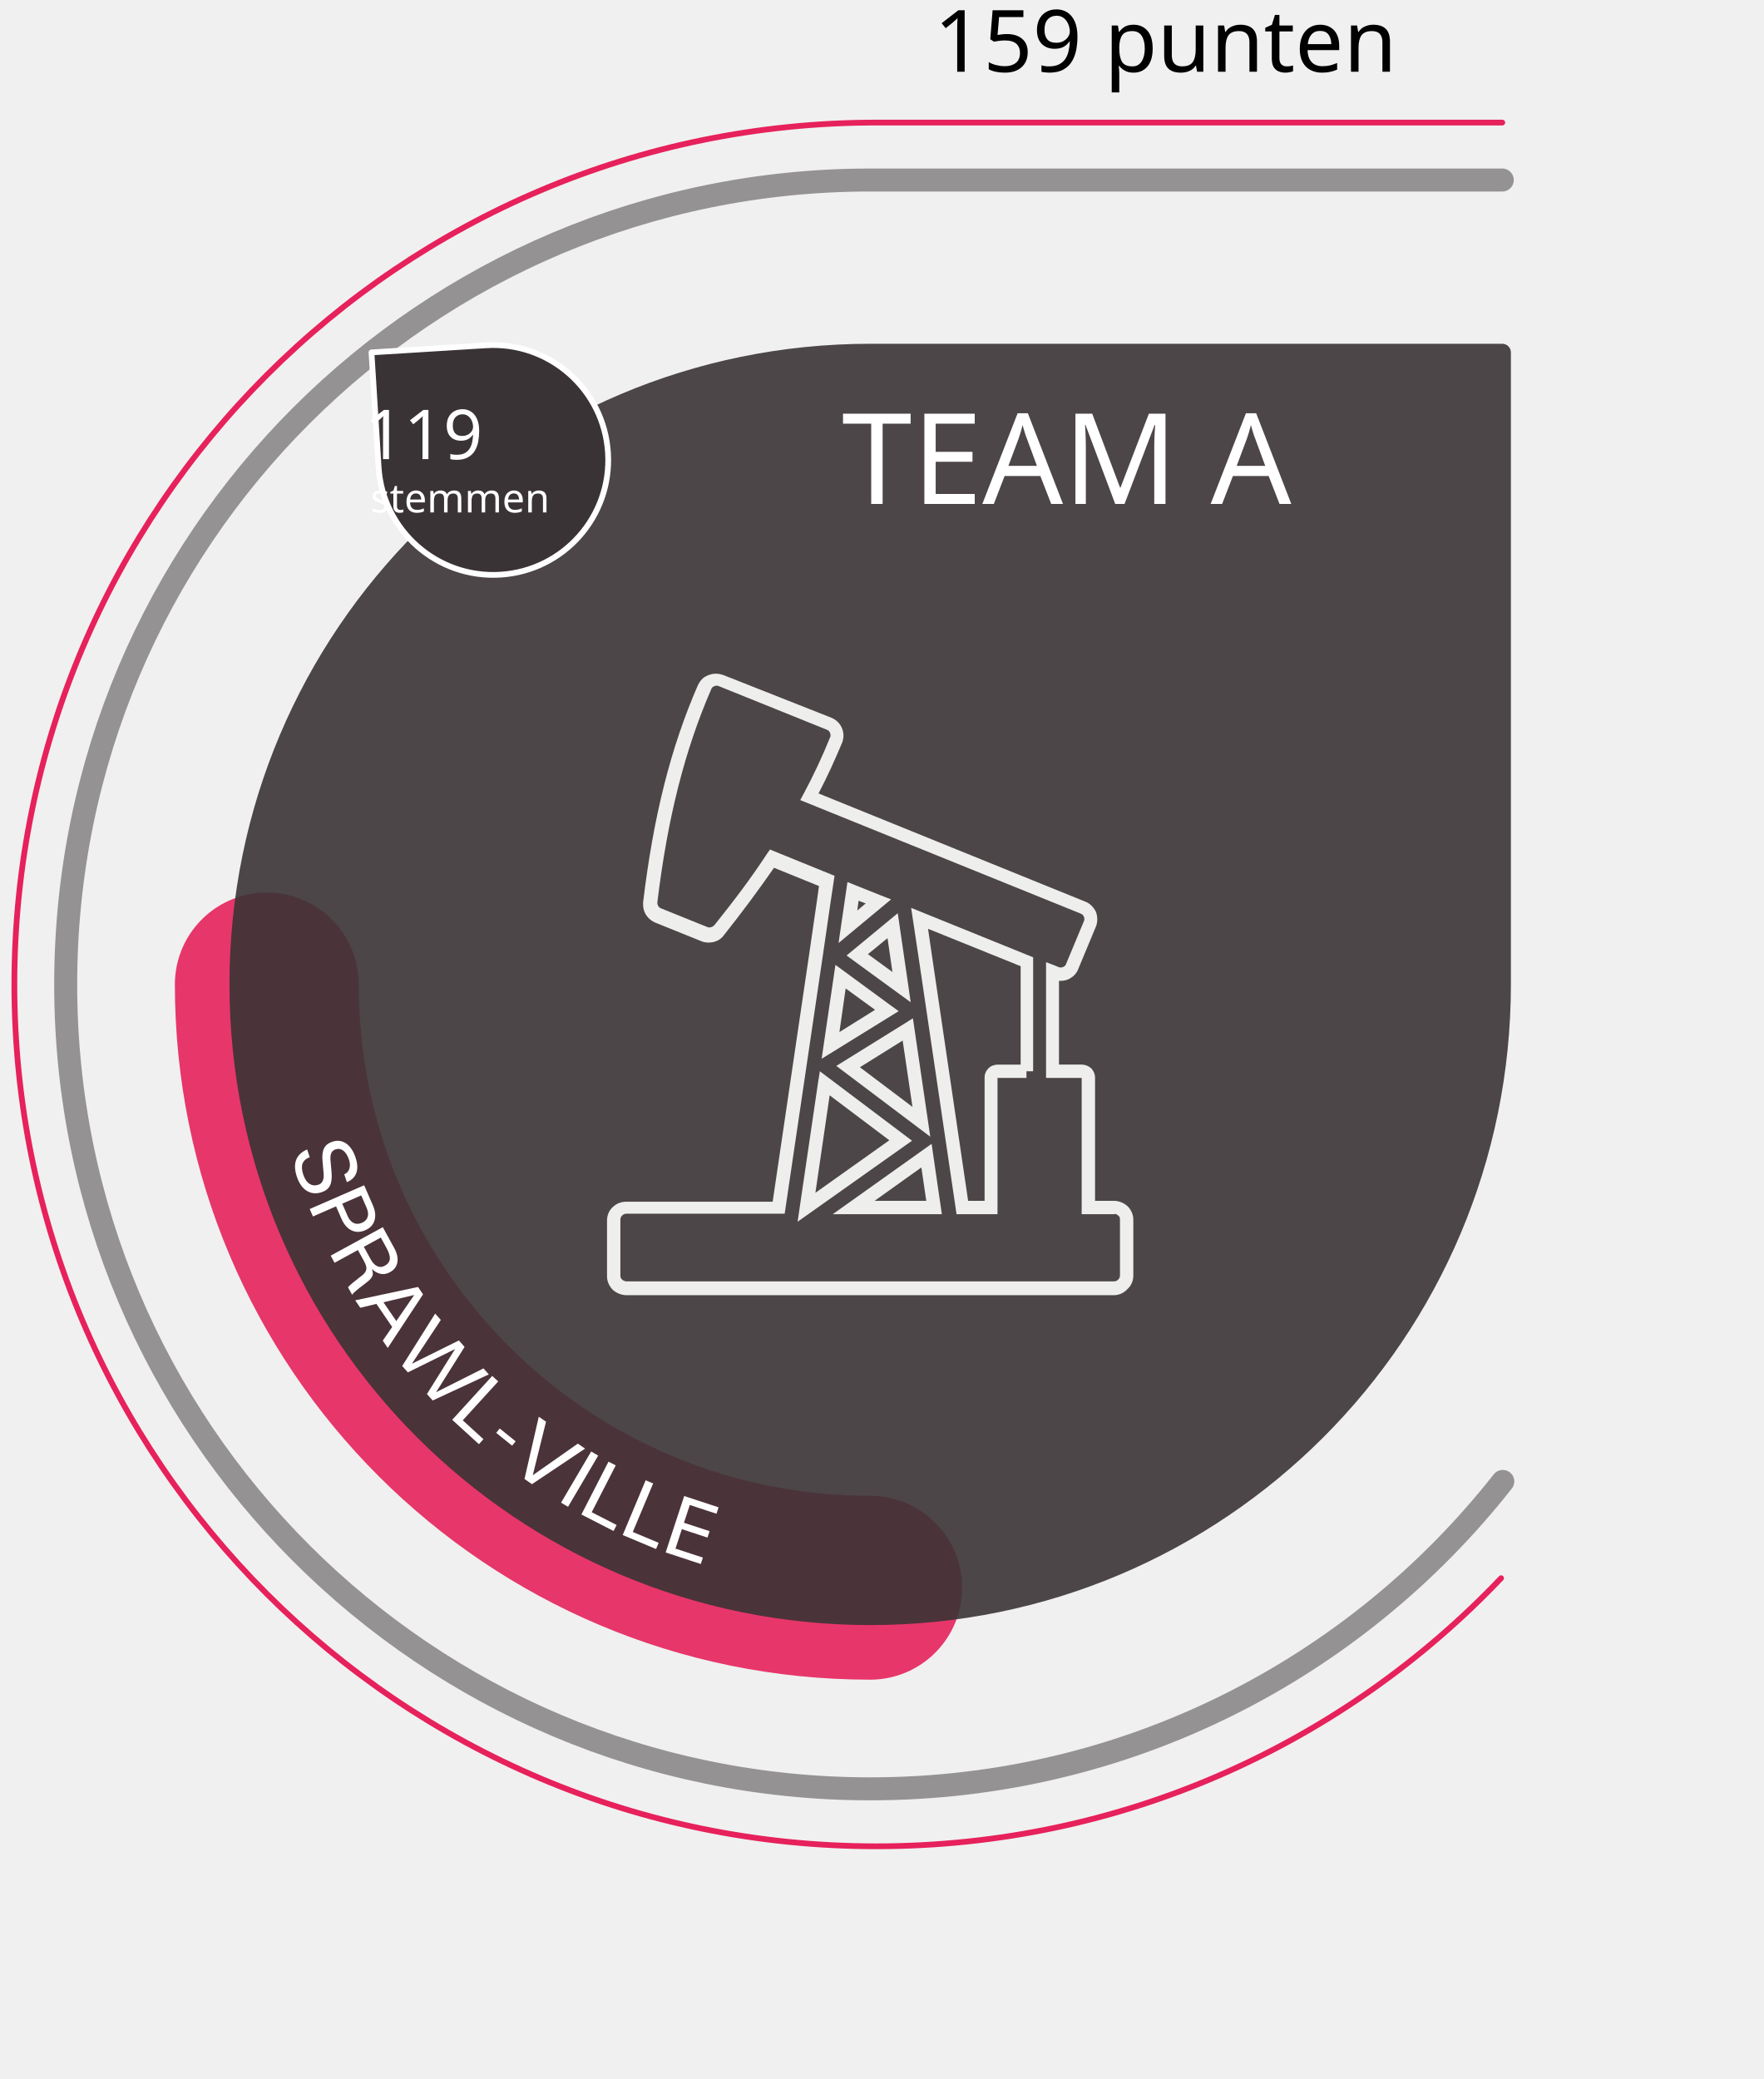
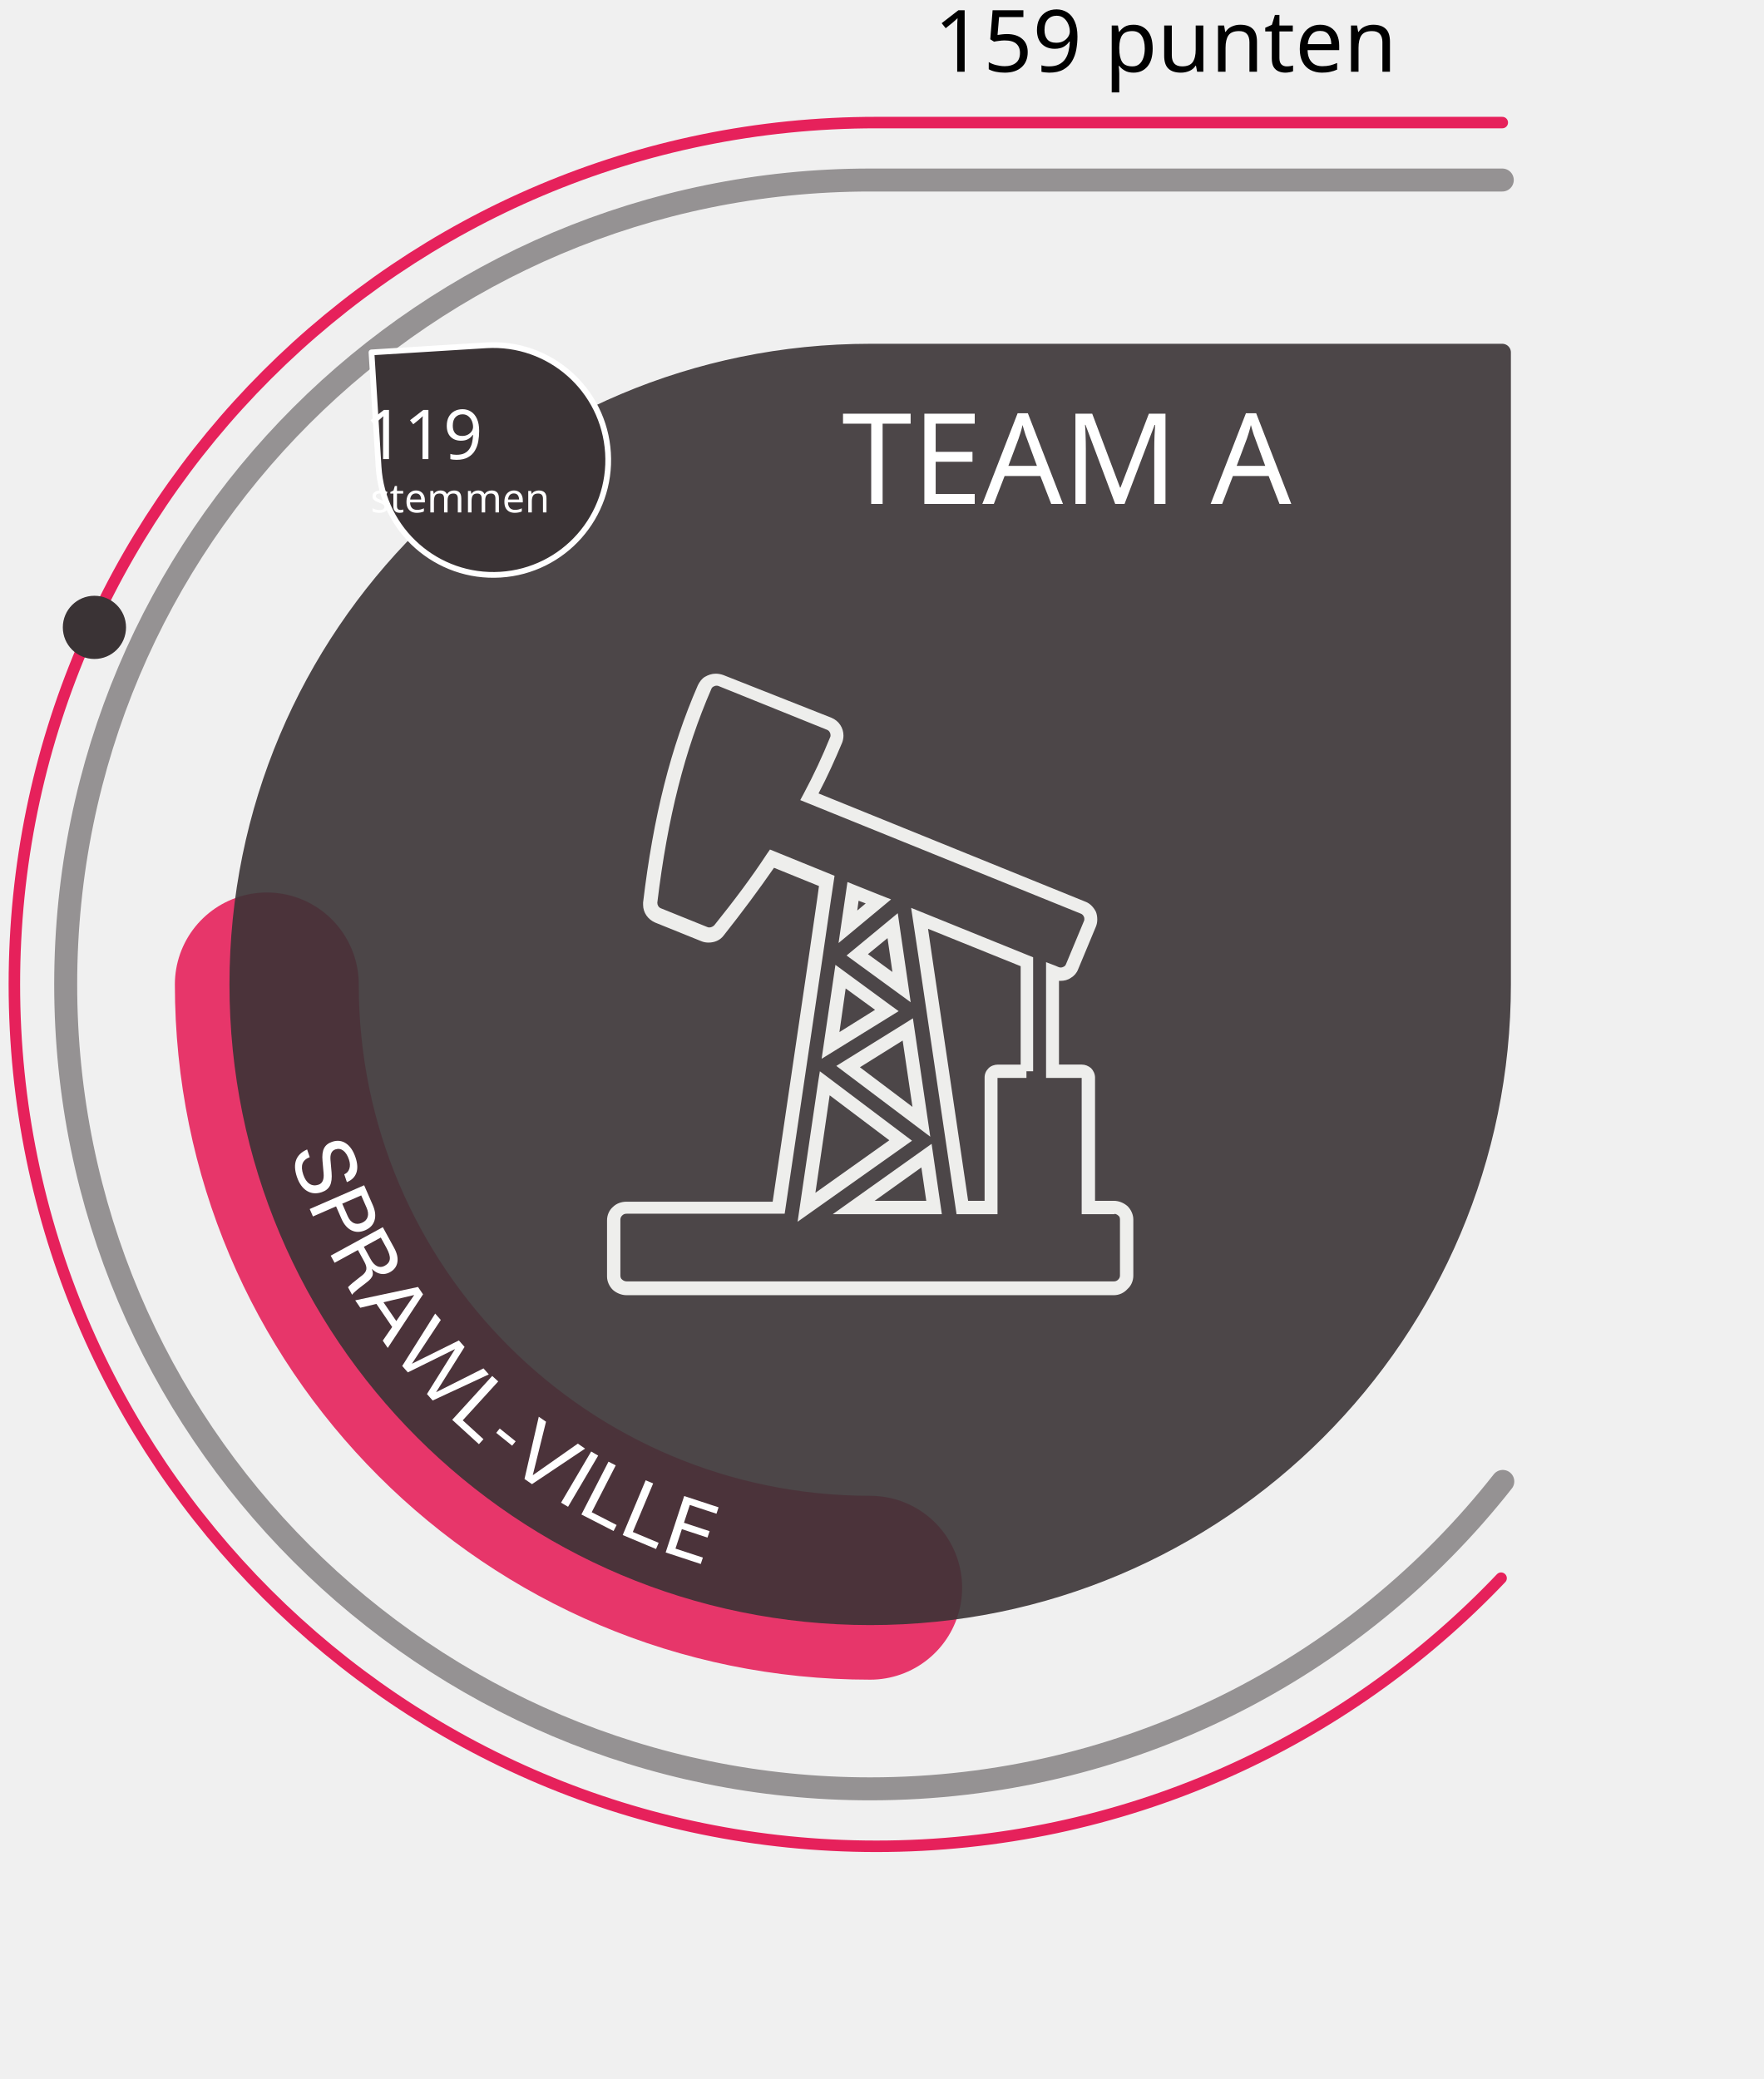
<svg xmlns="http://www.w3.org/2000/svg" version="1.1" width="306.932" height="361.833" viewBox="0 0 306.932 361.833" id="svg2">
  <defs id="defs4" />
  <g transform="translate(-88.56777,-571.0296)" id="layer1">
-     <path d="m 350.089,828.861 c -25.634,32.579 -65.418,53.501 -110.089,53.501 -77.32,0 -140,-62.68 -140,-140 0,-77.32 62.68,-140 140,-140 46.667,0 63.333,2e-5 110,2e-5" id="path4146" style="opacity:0.5;color:#000000;fill:none;stroke:#3a3335;stroke-width:4;stroke-linecap:round;stroke-linejoin:round;stroke-miterlimit:4;stroke-opacity:1;stroke-dasharray:none;marker:none;visibility:visible;display:inline;overflow:visible;enable-background:accumulate" />
-     <path d="m 349.793,845.701 c -27.328,28.743 -65.934,46.661 -108.725,46.661 -82.843,0 -150,-67.157 -150,-150 0,-82.843 67.157,-150 150,-150 L 350,592.362" id="path4148" style="color:#000000;fill:#000000;fill-opacity:0;stroke:#e6215b;stroke-width:1;stroke-linecap:round;stroke-linejoin:round;stroke-miterlimit:4;stroke-opacity:1;stroke-dasharray:none;marker:none;visibility:visible;display:inline;overflow:visible;enable-background:accumulate" />
+     <path d="m 350,602.362 c -46.667,0 -63.333,-2e-5 -110,-2e-5 C 162.68,602.362 100,665.042 100,742.362 c 0,77.32 62.68,140 140,140 44.671,0 84.456,-20.922 110.089,-53.501" id="path4146" style="opacity:0.5;color:#000000;fill:none;stroke:#3a3335;stroke-width:4;stroke-linecap:round;stroke-linejoin:round;stroke-miterlimit:4;stroke-opacity:1;stroke-dasharray:none;marker:none;visibility:visible;display:inline;overflow:visible;enable-background:accumulate" />
+     <path d="m 349.793,845.701 c -27.328,28.743 -65.934,46.661 -108.725,46.661 -82.843,0 -150,-67.157 -150,-150 0,-82.843 67.157,-150 150,-150 L 350,592.362" id="path4148" style="color:#000000;fill:#000000;fill-opacity:0;stroke:#e6215b;stroke-width:2;stroke-linecap:round;stroke-linejoin:round;stroke-miterlimit:4;stroke-opacity:1;stroke-dasharray:none;marker:none;visibility:visible;display:inline;overflow:visible;enable-background:accumulate" />
    <path d="m 135,742.362 c 0,57.99 47.01,105 105,105" id="path3772" style="opacity:0.9;color:#000000;fill:none;stroke:#e6215b;stroke-width:32;stroke-linecap:round;stroke-linejoin:round;stroke-miterlimit:4;stroke-opacity:1;stroke-dasharray:none;marker:none;visibility:visible;display:inline;overflow:visible;enable-background:accumulate" />
    <path d="m 350,742.362 c 0,60.751 -49.249,110 -110,110 -60.751,0 -110,-49.249 -110,-110 0,-60.751 49.249,-110 110,-110 32.379,0 80,0 110,0 0,30 0,81.628 0,110 z" id="path4143" style="opacity:0.9;color:#000000;fill:#3a3335;fill-opacity:1;fill-rule:nonzero;stroke:#3a3335;stroke-width:3;stroke-linecap:round;stroke-linejoin:round;stroke-miterlimit:4;stroke-opacity:1;stroke-dasharray:none;marker:none;visibility:visible;display:inline;overflow:visible;enable-background:accumulate" />
    <text x="341.907" y="658.732" id="text2994" xml:space="preserve" style="font-size:22px;font-style:normal;font-variant:normal;font-weight:normal;font-stretch:normal;text-indent:0;text-align:end;text-decoration:none;line-height:125%;letter-spacing:0px;word-spacing:0px;text-transform:none;direction:ltr;block-progression:tb;writing-mode:lr-tb;text-anchor:end;baseline-shift:baseline;color:#000000;fill:#ffffff;fill-opacity:1;fill-rule:nonzero;stroke:none;visibility:visible;display:inline;overflow:visible;enable-background:accumulate;font-family:Univers;-inkscape-font-specification:Univers">
      <tspan x="341.907" y="658.732" id="tspan2996">TEAM A</tspan>
    </text>
+     <path d="m 265.438,1.487 a 5,5 0 1 1 -10,0 5,5 0 1 1 10,0 z" transform="translate(-155.4375,678.732)" id="path3766" style="color:#000000;fill:#3a3335;fill-opacity:1;fill-rule:nonzero;stroke:#3a3335;stroke-width:1;stroke-linecap:round;stroke-linejoin:round;stroke-miterlimit:4;stroke-opacity:1;stroke-dasharray:none;marker:none;visibility:visible;display:inline;overflow:visible;enable-background:accumulate" />
    <text x="351.166" y="583.518" id="text3768" xml:space="preserve" style="font-size:15px;font-style:normal;font-variant:normal;font-weight:normal;font-stretch:normal;text-indent:0;text-align:end;text-decoration:none;line-height:125%;letter-spacing:0px;word-spacing:0px;text-transform:none;direction:ltr;block-progression:tb;writing-mode:lr-tb;text-anchor:end;baseline-shift:baseline;color:#000000;fill:#000000;fill-opacity:1;fill-rule:nonzero;stroke:none;visibility:visible;display:inline;overflow:visible;enable-background:accumulate;font-family:Univers;-inkscape-font-specification:Univers">
      <tspan x="351.166" y="583.518" id="tspan3770">159 punten</tspan>
    </text>
    <g id="text3774" style="font-size:15px;font-style:normal;font-variant:normal;font-weight:normal;font-stretch:normal;text-indent:0;text-align:center;text-decoration:none;line-height:125%;letter-spacing:0px;word-spacing:0px;text-transform:none;direction:ltr;block-progression:tb;writing-mode:lr-tb;text-anchor:middle;baseline-shift:baseline;color:#000000;fill:#ffffff;fill-opacity:1;fill-rule:nonzero;stroke:none;visibility:visible;display:inline;overflow:visible;enable-background:accumulate;font-family:Univers;-inkscape-font-specification:Univers">
      <path d="m 148.476,775.408 0,0 c 0.44,-0.178 0.736,-0.501 0.888,-0.969 0.152,-0.468 0.131,-0.994 -0.064,-1.577 -0.246,-0.736 -0.576,-1.261 -0.989,-1.573 -0.413,-0.312 -0.872,-0.384 -1.377,-0.215 -0.333,0.112 -0.569,0.322 -0.708,0.631 -0.14,0.304 -0.188,0.714 -0.145,1.23 l 0.187,2.131 c 0.084,0.991 -0.007,1.758 -0.273,2.3 -0.268,0.538 -0.747,0.922 -1.437,1.153 -0.963,0.322 -1.828,0.245 -2.595,-0.233 -0.767,-0.477 -1.345,-1.297 -1.734,-2.459 -0.382,-1.144 -0.425,-2.113 -0.127,-2.908 0.298,-0.795 0.936,-1.407 1.915,-1.837 l 0,0 0.451,1.348 0,0 c -0.645,0.241 -1.06,0.609 -1.245,1.104 -0.185,0.494 -0.146,1.135 0.118,1.922 0.254,0.759 0.612,1.292 1.075,1.598 0.463,0.306 0.99,0.36 1.583,0.162 0.343,-0.115 0.587,-0.338 0.734,-0.67 0.148,-0.327 0.197,-0.774 0.147,-1.339 l -0.187,-2.131 c -0.086,-0.95 0.005,-1.685 0.273,-2.208 0.264,-0.521 0.736,-0.895 1.416,-1.122 0.884,-0.296 1.686,-0.201 2.404,0.285 0.718,0.486 1.27,1.303 1.654,2.451 0.352,1.051 0.399,1.943 0.142,2.675 -0.257,0.732 -0.807,1.27 -1.65,1.614 l 0,0 z" id="path3785" />
      <path d="m 142.465,781.45 9.471,-4.135 0,0 0.281,0.644 0,0 1.222,2.799 c 0.436,0.998 0.538,1.886 0.307,2.663 -0.231,0.777 -0.767,1.35 -1.608,1.717 -0.859,0.375 -1.657,0.385 -2.393,0.03 -0.736,-0.355 -1.322,-1.032 -1.757,-2.03 l -0.938,-2.148 0,0 -4.021,1.755 0,0 -0.281,-0.644 -0.284,-0.651 z m 5.66,-0.929 0,0 0.938,2.148 c 0.264,0.604 0.614,1.009 1.05,1.216 0.436,0.206 0.919,0.194 1.447,-0.036 0.519,-0.227 0.849,-0.569 0.99,-1.028 0.141,-0.458 0.079,-0.99 -0.184,-1.594 l -0.938,-2.148 0,0 z" id="path3787" />
      <path d="m 146.118,789.567 9.068,-4.957 0,0 0.337,0.617 0,0 1.637,2.995 c 0.501,0.917 0.688,1.75 0.56,2.498 -0.128,0.749 -0.554,1.321 -1.278,1.717 -0.741,0.405 -1.475,0.442 -2.202,0.11 -0.347,-0.156 -0.674,-0.388 -0.983,-0.698 l 0,0 c 0.175,0.433 0.233,0.788 0.173,1.065 -0.079,0.405 -0.441,0.848 -1.085,1.328 -0.506,0.377 -0.929,0.703 -1.269,0.977 l -0.36,0.289 c -0.248,0.208 -0.437,0.377 -0.567,0.506 -0.13,0.129 -0.231,0.25 -0.303,0.362 l -0.358,-0.656 -0.362,-0.662 c 0.2,-0.215 0.454,-0.453 0.762,-0.713 0.308,-0.26 0.739,-0.603 1.291,-1.027 l 0.348,-0.265 c 0.459,-0.351 0.721,-0.709 0.787,-1.073 0.065,-0.364 -0.048,-0.814 -0.341,-1.349 l -1.117,-2.044 0,0 -4.062,2.22 0,0 -0.337,-0.617 -0.341,-0.623 z m 5.768,-1.542 0,0 1.18,2.159 c 0.333,0.608 0.712,1.013 1.139,1.214 0.427,0.201 0.863,0.179 1.309,-0.064 0.544,-0.297 0.842,-0.69 0.893,-1.177 0.051,-0.487 -0.139,-1.125 -0.57,-1.913 l -1.001,-1.832 0,0 z" id="path3789" />
      <path d="m 150.386,797.343 10.926,-2.327 0.438,0.641 0.438,0.641 -6.142,9.33 0,0 -0.434,-0.635 -0.434,-0.635 0,0 1.639,-2.379 0,0 -2.743,-4.016 0,0 -2.804,0.673 0,0 -0.442,-0.647 -0.442,-0.647 z m 10.267,-0.928 -5.355,1.263 0,0 2.235,3.272 0,0 3.12,-4.535 0,0 z" id="path3791" />
      <path d="m 158.563,808.767 5.737,-9.12 0,0 0.489,0.555 0.489,0.555 0,0 -5.036,7.623 0,0 0,0 8.179,-4.057 0.494,0.56 0.499,0.566 -4.959,7.887 0,0 0,0 8.253,-4.151 0,0 0.46,0.522 0.465,0.527 0,0 -9.772,4.543 -0.494,-0.56 -0.499,-0.566 4.893,-7.829 0,0 0,0 -8.216,4.06 -0.489,-0.555 z" id="path3793" />
      <path d="m 167.263,818.136 0,0 6.965,-7.635 0,0 0.519,0.474 0.525,0.479 0,0 -6.175,6.769 0,0 3.604,3.287 0,0 -0.395,0.433 -0.395,0.433 0,0 z" id="path3795" />
      <path d="m 175.53,819.649 2.773,2.232 -0.611,0.759 -2.773,-2.232 z" id="path3797" />
      <path d="m 182.328,817.599 0,0 0.627,0.432 0.633,0.436 0,0 -2.306,9.315 0,0 0,0 7.844,-5.501 0,0 0.627,0.432 0.633,0.436 0,0 -9.24,6.185 -0.651,-0.449 -0.651,-0.449 z" id="path3799" />
      <path d="m 186.206,832.557 5.242,-8.906 0,0 0.606,0.357 0.612,0.36 0,0 -5.242,8.906 0,0 -0.606,-0.357 -0.612,-0.36 z" id="path3801" />
      <path d="m 189.746,834.617 0,0 4.716,-9.196 0,0 0.626,0.321 0.632,0.324 0,0 -4.181,8.153 0,0 4.34,2.226 0,0 -0.267,0.521 -0.267,0.521 0,0 z" id="path3803" />
      <path d="m 196.934,838.191 0,0 3.996,-9.531 0,0 0.648,0.272 0.655,0.275 0,0 -3.543,8.45 0,0 4.498,1.886 0,0 -0.227,0.54 -0.227,0.54 0,0 z" id="path3805" />
      <path d="m 204.409,841.221 0,0 3.225,-9.818 0,0 5.984,1.966 0,0 -0.183,0.557 -0.183,0.557 0,0 -4.641,-1.525 0,0 -1.017,3.096 0,0 4.46,1.465 -0.183,0.557 -0.183,0.557 0,0 -4.46,-1.465 0,0 -1.111,3.382 0,0 4.767,1.566 0,0 -0.183,0.557 -0.183,0.557 0,0 z" id="path3807" />
    </g>
    <g transform="translate(8.214286,5)" id="g3835">
      <path d="m 164.962,626.125 c 11.025,-0.683 20.516,7.7 21.199,18.724 0.683,11.025 -7.7,20.516 -18.724,21.199 -11.025,0.683 -20.516,-7.7 -21.199,-18.724 -0.364,-5.876 -0.9,-14.518 -1.237,-19.962 5.444,-0.337 14.813,-0.918 19.962,-1.237 z" id="path4143-1" style="color:#000000;fill:#3a3335;fill-opacity:1;fill-rule:nonzero;stroke:#ffffff;stroke-width:1;stroke-linecap:round;stroke-linejoin:round;stroke-miterlimit:4;stroke-opacity:1;stroke-dasharray:none;marker:none;visibility:visible;display:inline;overflow:visible;enable-background:accumulate" />
      <text x="165" y="645.934" id="text3827" xml:space="preserve" style="font-size:12px;font-style:normal;font-variant:normal;font-weight:normal;font-stretch:normal;text-indent:0;text-align:center;text-decoration:none;line-height:125%;letter-spacing:0px;word-spacing:0px;text-transform:none;direction:ltr;block-progression:tb;writing-mode:lr-tb;text-anchor:middle;baseline-shift:baseline;color:#000000;fill:#ffffff;fill-opacity:1;fill-rule:nonzero;stroke:none;visibility:visible;display:inline;overflow:visible;enable-background:accumulate;font-family:Univers;-inkscape-font-specification:Univers">
        <tspan x="165" y="645.934" id="tspan3829">119</tspan>
      </text>
      <text x="166.786" y="655.219" id="text3831" xml:space="preserve" style="font-size:7px;font-style:normal;font-variant:normal;font-weight:normal;font-stretch:normal;text-indent:0;text-align:center;text-decoration:none;line-height:125%;letter-spacing:0px;word-spacing:0px;text-transform:none;direction:ltr;block-progression:tb;writing-mode:lr-tb;text-anchor:middle;baseline-shift:baseline;color:#000000;fill:#ffffff;fill-opacity:1;fill-rule:nonzero;stroke:none;visibility:visible;display:inline;overflow:visible;enable-background:accumulate;font-family:Univers;-inkscape-font-specification:Univers">
        <tspan x="166.786" y="655.219" id="tspan3833">stemmen</tspan>
      </text>
    </g>
    <path d="m 282.385,796.448 0,0 h -84.77 c -0.93,0 -1.782,-0.387 -2.402,-0.93 -0.62,-0.62 -1.007,-1.472 -1.007,-2.325 v -9.763 c 0,-0.93 0.387,-1.782 1.007,-2.325 0.62,-0.62 1.472,-0.93 2.402,-0.93 0,0 0,0 0,0 h 11.236 14.18 l 6.354,-43.083 1.395,-9.608 0.31,-2.247 -7.826,-3.177 c -2.635,3.797 -5.502,7.671 -8.756,11.778 -0.62,0.852 -1.627,1.24 -2.635,1.24 -0.465,0 -0.852,-0.077 -1.24,-0.232 l -8.059,-3.254 c -1.24,-0.542 -2.092,-1.705 -2.092,-3.099 0,-0.155 0,-0.232 0,-0.387 1.782,-14.955 4.804,-26.965 9.531,-37.814 0.31,-0.62 0.697,-1.162 1.24,-1.472 0.542,-0.31 1.162,-0.542 1.86,-0.542 0.465,0 0.852,0.077 1.317,0.232 l 18.829,7.439 c 1.317,0.542 2.092,1.782 2.092,3.099 0,0.387 -0.077,0.852 -0.232,1.24 -1.24,2.945 -2.557,5.889 -4.107,8.833 l 46.415,18.829 c 0.852,0.31 1.472,1.007 1.86,1.782 0.155,0.387 0.232,0.852 0.232,1.317 0,0.465 -0.077,0.852 -0.232,1.24 l -3.099,7.439 c -0.232,0.62 -0.697,1.162 -1.24,1.472 -0.542,0.387 -1.162,0.542 -1.86,0.542 -0.077,0 -0.155,0 -0.232,0 v 14.568 h 3.952 c 0.62,0 1.162,0.232 1.627,0.62 0.387,0.387 0.697,1.007 0.697,1.627 v 21.464 h 3.409 v 1.162 1.162 h -5.734 v -23.711 h -6.199 v -20.147 l 1.627,0.62 0.542,0.232 c 0.155,0.077 0.31,0.077 0.387,0.077 0,0 0,0 0,0 0.232,0 0.387,-0.077 0.542,-0.155 0.155,-0.077 0.31,-0.232 0.387,-0.465 l 3.099,-7.439 c 0.077,-0.155 0.077,-0.232 0.077,-0.387 0,-0.155 0,-0.232 -0.077,-0.387 -0.077,-0.232 -0.31,-0.465 -0.542,-0.542 l -48.817,-19.759 0.62,-1.162 c 1.705,-3.177 3.254,-6.509 4.572,-9.763 0.077,-0.155 0.077,-0.232 0.077,-0.387 0,-0.387 -0.232,-0.775 -0.62,-0.93 l -18.829,-7.594 c -0.155,-0.077 -0.232,-0.077 -0.387,-0.077 -0.232,0 -0.387,0.077 -0.542,0.155 -0.155,0.077 -0.31,0.232 -0.387,0.465 -4.572,10.538 -7.594,22.316 -9.376,37.116 l 0,0.077 c 0,0.387 0.232,0.775 0.62,0.93 l 8.059,3.254 c 0.155,0.077 0.232,0.077 0.387,0.077 0.31,0 0.62,-0.155 0.852,-0.387 3.487,-4.339 6.509,-8.369 9.143,-12.398 l 0.542,-0.775 11.236,4.572 -0.62,4.107 -1.395,9.608 -6.664,45.097 H 208.928 197.615 c -0.31,0 -0.542,0.077 -0.775,0.31 -0.155,0.155 -0.31,0.387 -0.31,0.697 v 9.763 c 0,0.232 0.077,0.542 0.31,0.697 0.155,0.155 0.465,0.31 0.775,0.31 h 84.77 c 0.31,0 0.542,-0.077 0.775,-0.31 0.155,-0.155 0.31,-0.387 0.31,-0.697 v -9.763 c 0,-0.31 -0.077,-0.542 -0.31,-0.697 -0.155,-0.155 -0.465,-0.31 -0.775,-0.31 v -1.085 -1.162 c 0.93,0 1.782,0.387 2.402,0.93 0.62,0.62 1.007,1.472 1.007,2.325 v 9.763 c 0,0.93 -0.387,1.782 -1.007,2.325 -0.62,0.697 -1.472,1.085 -2.402,1.085 m -55.016,-12.785 3.564,-24.253 0.31,-1.937 16.04,12.088 -19.914,14.103 m 5.579,-22.006 -2.48,16.97 12.863,-9.143 -10.383,-7.826 m 29.212,20.689 h -7.129 l -6.664,-45.097 -1.24,-8.214 21.231,8.601 v 19.837 h -1.162 v -1.162 1.162 1.162 h -5.037 v 23.711 m -12.088,-49.669 0.62,4.262 6.354,43.083 h 2.867 v -21.464 c 0,-0.62 0.232,-1.162 0.697,-1.627 0.387,-0.387 1.007,-0.62 1.627,-0.62 h 0 3.952 v -17.125 l -16.117,-6.509 m 17.202,23.633 0,0 m -14.8,26.036 h -15.342 v -1.162 l 0.697,0.93 -0.697,-0.93 v 1.162 h -3.642 l 17.202,-12.243 1.782,12.243 m -11.7,-2.325 h 8.988 l -0.852,-5.812 -8.136,5.812 m 9.686,-11.158 -16.35,-12.32 11.855,-7.361 1.472,-0.93 3.022,20.611 m -4.804,-16.737 -7.439,4.649 9.143,6.896 -1.705,-11.546 m 21.619,5.347 0,0 m -35.721,-2.17 2.402,-16.35 9.608,7.051 -0.697,0.93 0.697,-0.93 1.395,1.007 -13.405,8.291 m 4.184,-12.243 -1.085,7.594 6.199,-3.874 -5.114,-3.719 m 11.313,2.402 -11.158,-8.136 8.911,-7.361 1.86,12.785 -1.162,0.155 0.697,-0.93 -0.697,0.93 1.162,-0.155 0.387,2.712 m -4.029,-11.158 -3.409,2.79 4.262,3.099 -0.852,-5.889 m -8.524,0.852 1.55,-10.616 5.811,2.325 -0.465,1.085 0.465,-1.085 1.782,0.697 -9.143,7.594 m 3.487,-7.361 -0.232,1.705 1.472,-1.24 -1.24,-0.465" id="path401" style="fill:#eeeeec" />
  </g>
</svg>
